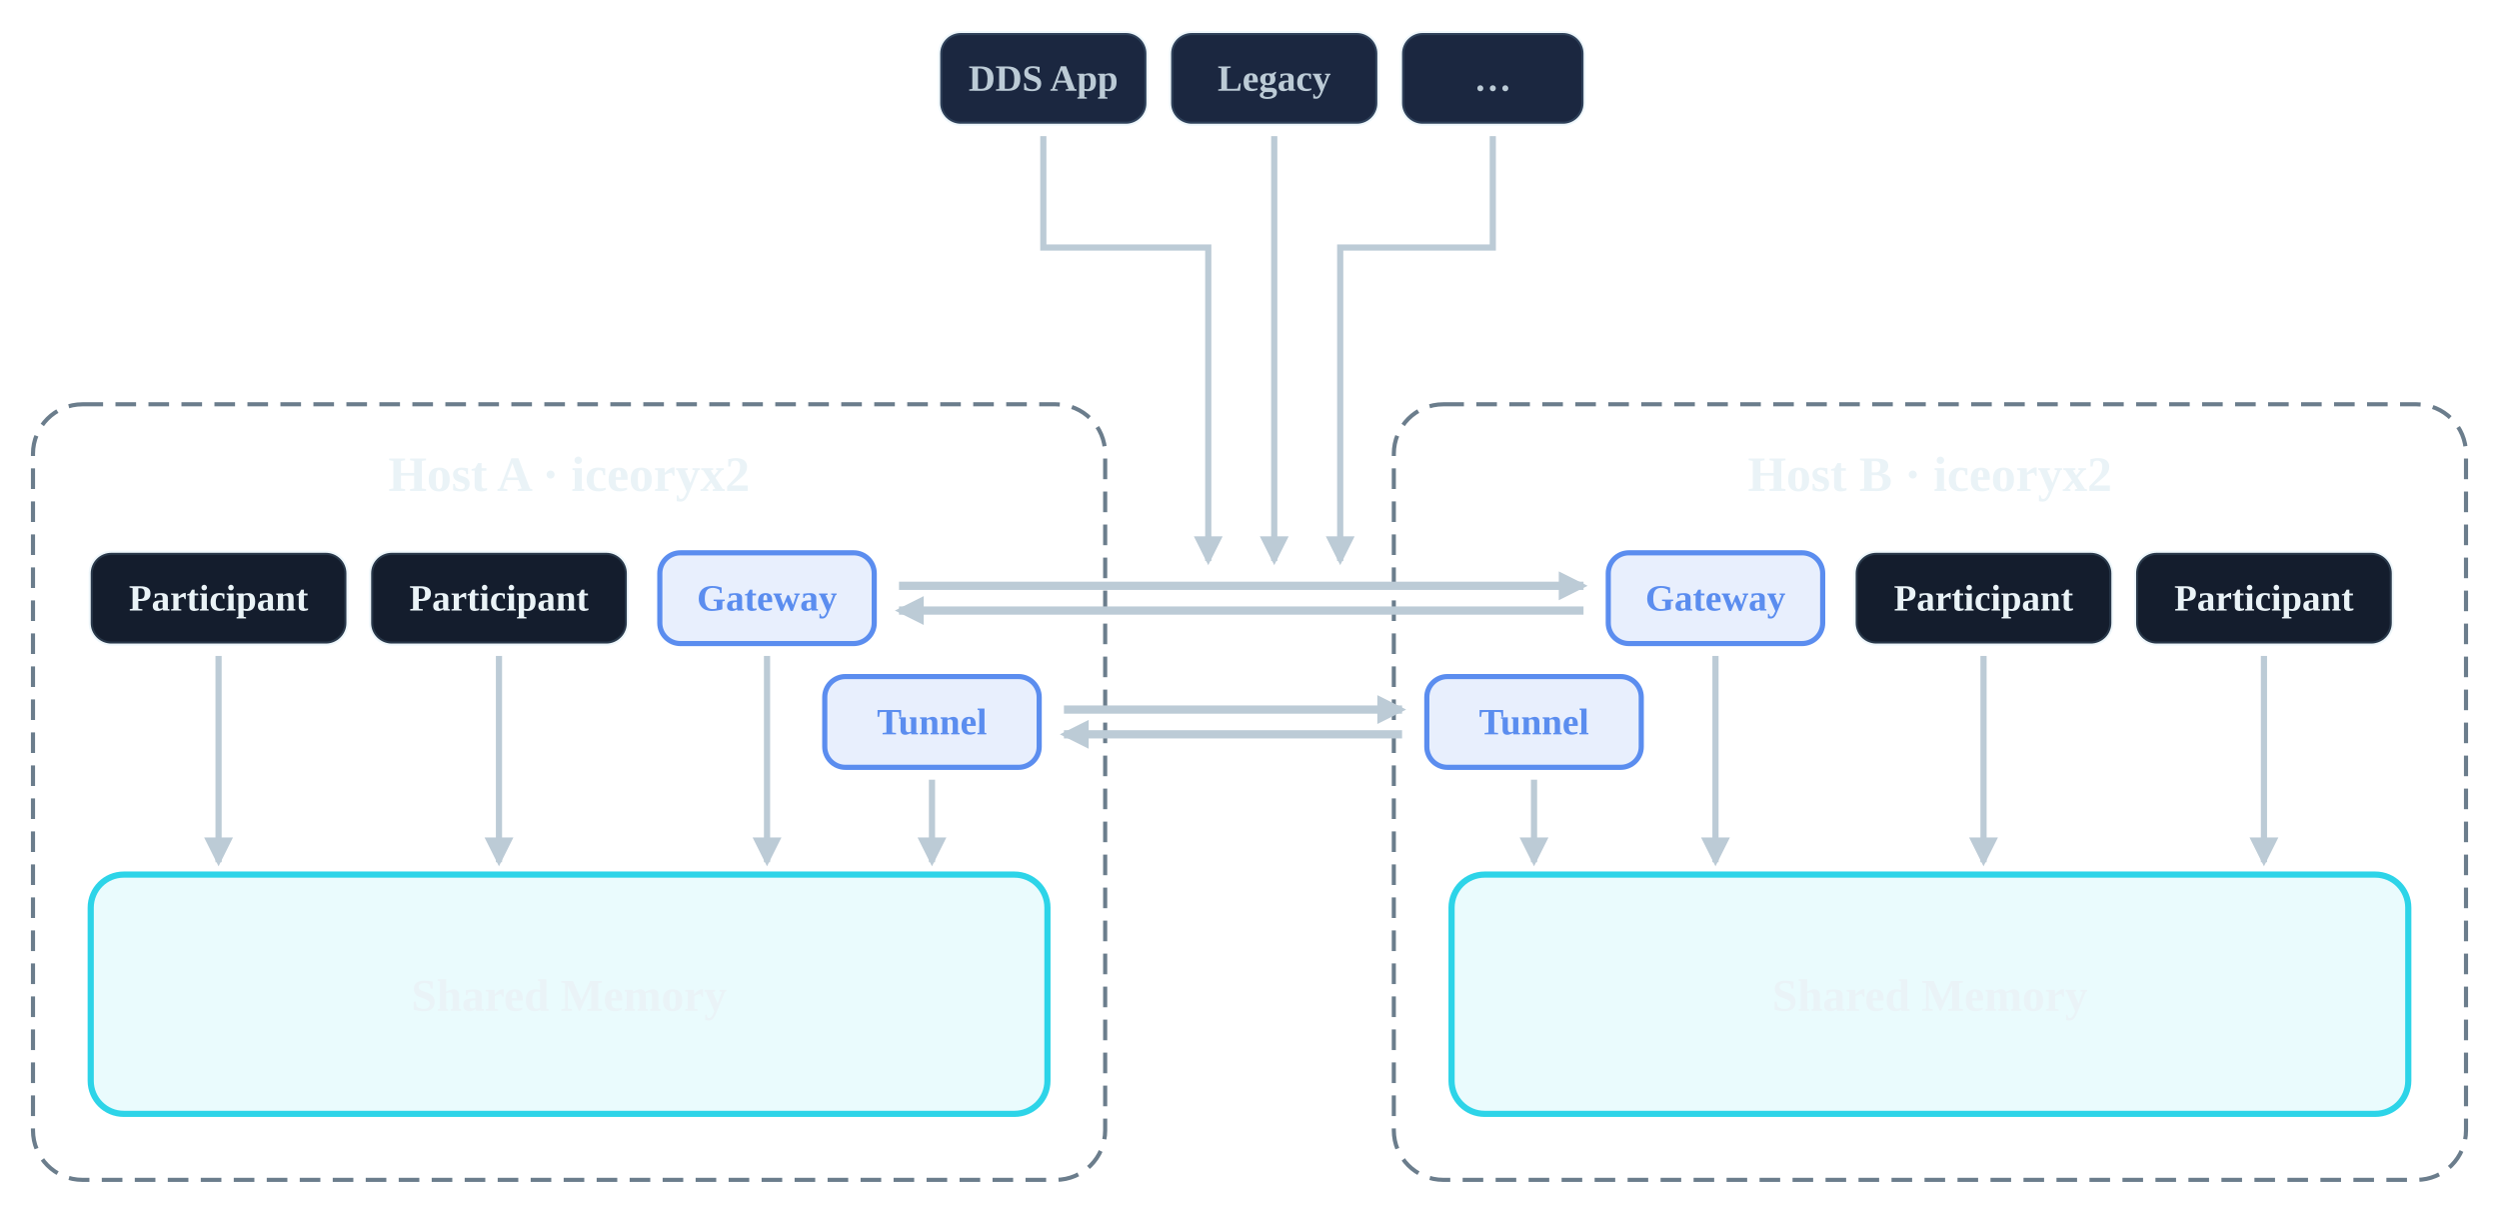
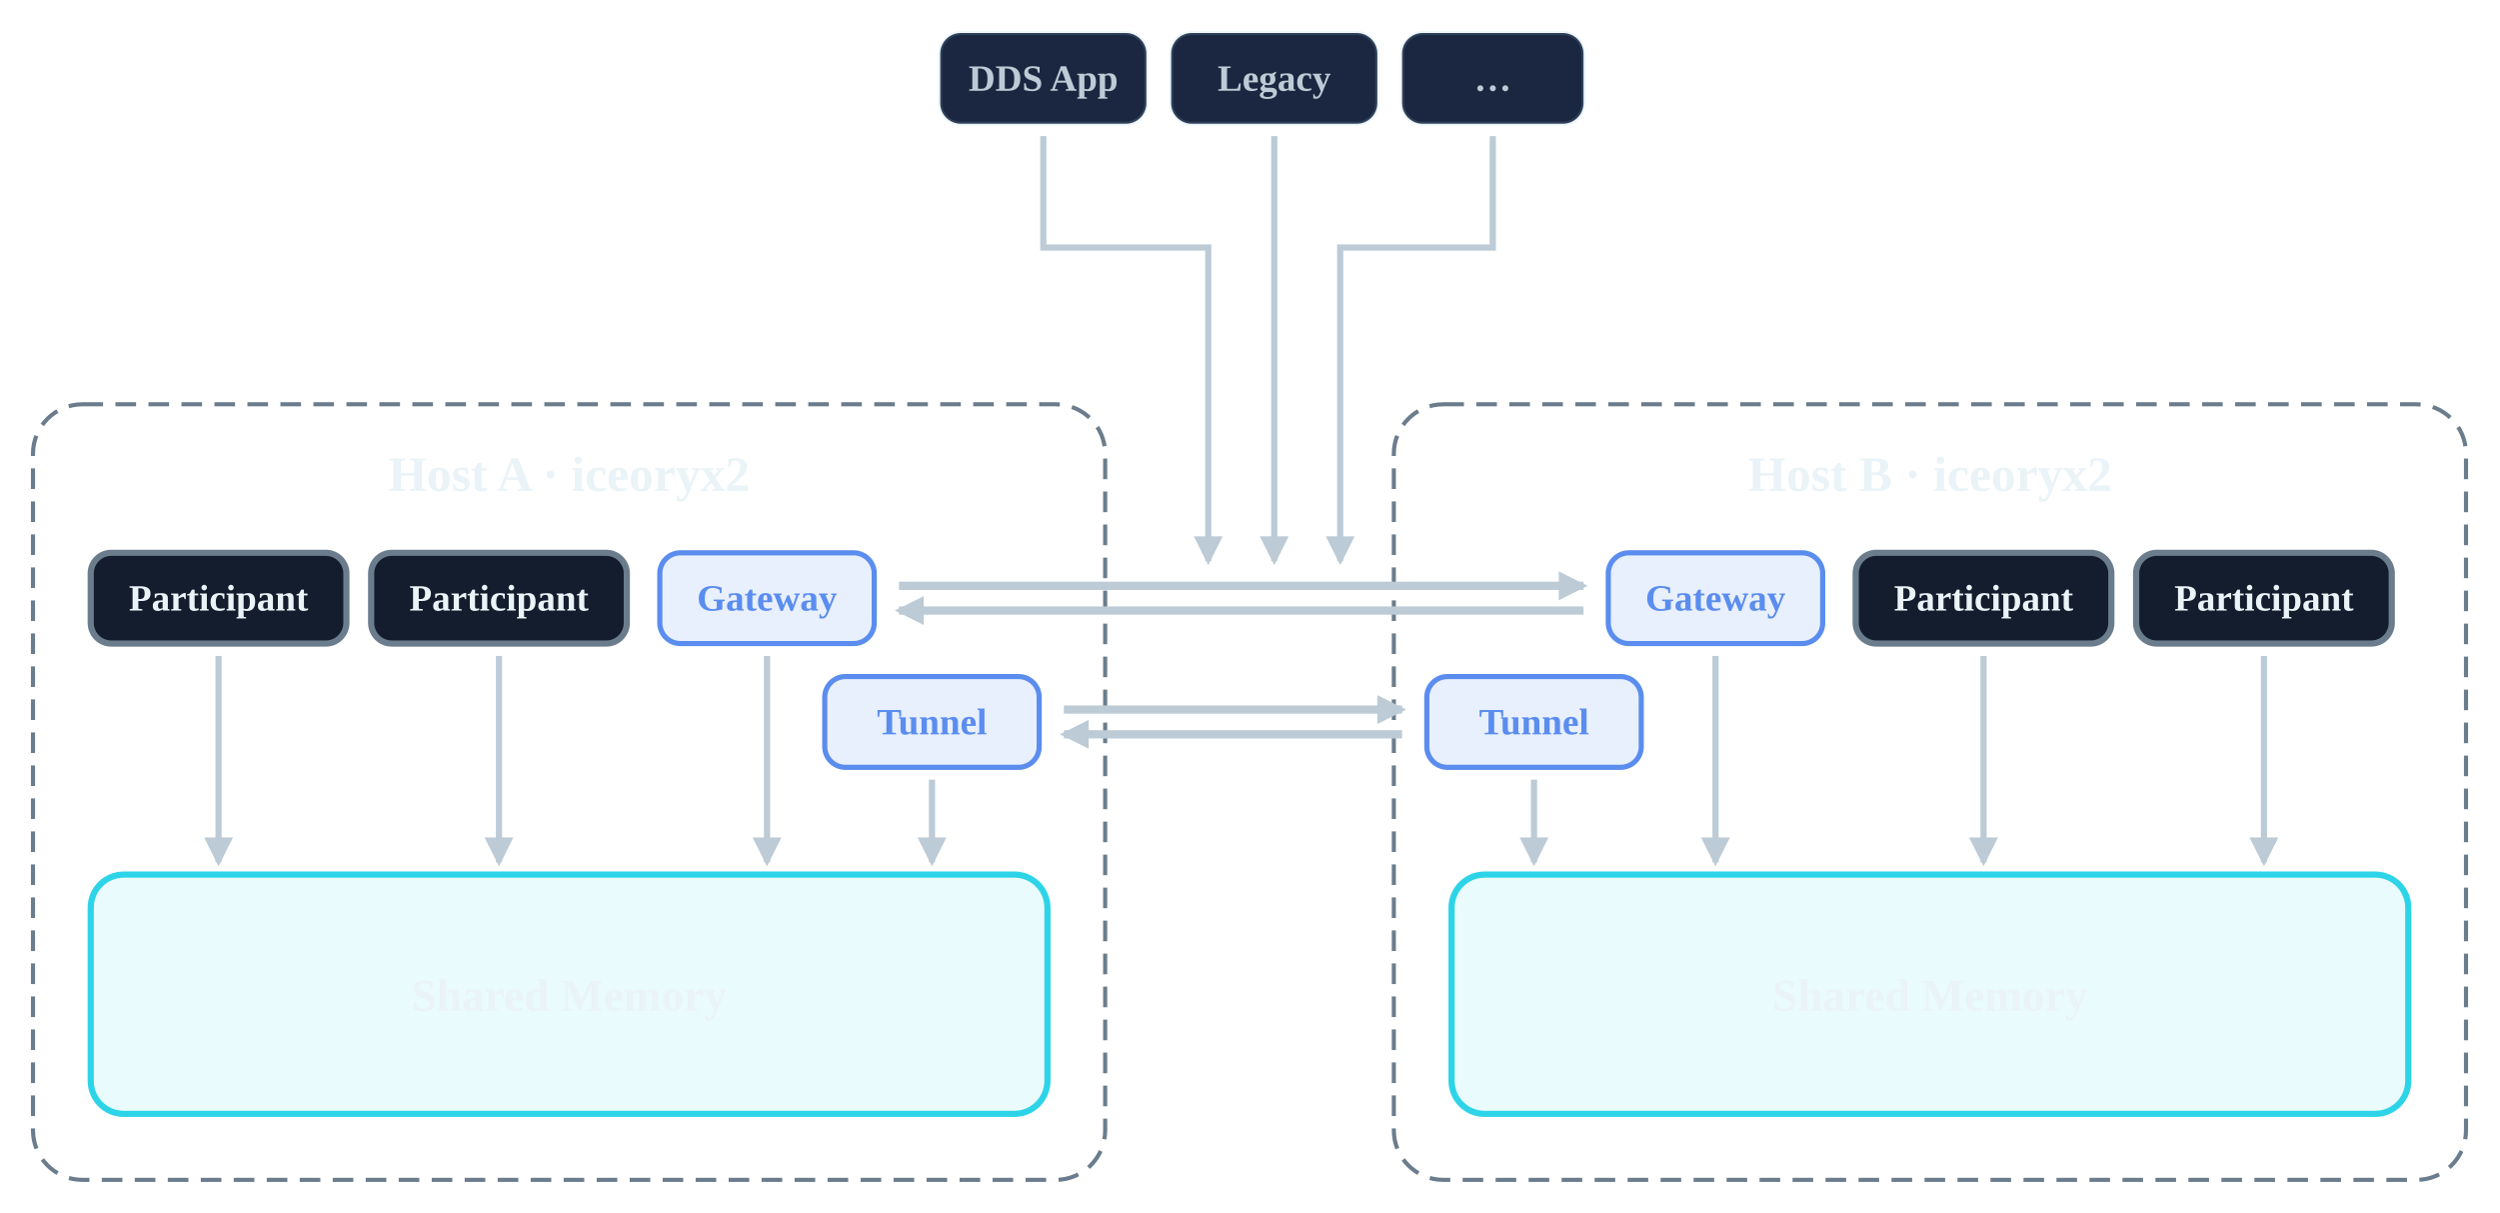
<svg xmlns="http://www.w3.org/2000/svg" viewBox="12 52 606 294" role="img" aria-label="Host-to-host communication via gateways and tunnels">
  <style>
    .gt-host   { fill: none; stroke: var(--ix-muted-2, #6b7d8c); stroke-width: 1; stroke-dasharray: 5 3; }
    .gt-host-t { font-family: var(--font-stack, sans-serif); font-weight: 600; font-size: 12px; fill: var(--ix-text, #eaf3f7); }
-     .gt-part   { fill: var(--ix-surface, #141d2d); stroke: var(--ix-line, rgba(150,200,230,0.16)); stroke-width: 1; }
+     .gt-part   { fill: var(--ix-surface, #141d2d); stroke: var(--ix-muted-2, #6b7d8c); stroke-width: 1.5; }
    .gt-part-t { font-family: var(--font-stack, sans-serif); font-weight: 600; font-size: 9px; fill: var(--ix-text, #eaf3f7); }
    .gt-comp   { fill: rgba(91,141,239,0.14); stroke: var(--ix-blue, #5b8def); stroke-width: 1.25; }
    .gt-comp-t { font-family: var(--font-stack, sans-serif); font-weight: 600; font-size: 9px; fill: var(--ix-blue, #5b8def); }
    .gt-smr    { fill: rgba(45,212,232,0.10); stroke: var(--ix-ice, #2dd4e8); stroke-width: 1.5; }
    .gt-smr-t  { font-family: var(--font-stack, sans-serif); font-weight: 600; font-size: 11px; fill: var(--ix-text, #eaf3f7); }
    .gt-app    { fill: var(--ix-surface-2, #1b2740); stroke: var(--ix-line, rgba(150,200,230,0.16)); stroke-width: 1; }
    .gt-app-t  { font-family: var(--font-stack, sans-serif); font-weight: 600; font-size: 9px; fill: var(--ix-muted, #bccbd6); }
    .gt-flow   { stroke: var(--ix-muted, #bccbd6); stroke-width: 1.5; fill: none; }
    .gt-flow-2 { stroke: var(--ix-muted, #bccbd6); stroke-width: 2; fill: none; }
  </style>
  <defs>
    <marker id="gt-arrow" markerWidth="9" markerHeight="9" refX="7" refY="4.5" orient="auto" markerUnits="userSpaceOnUse" overflow="visible">
      <path d="M1,1 L8,4.5 L1,8 Z" fill="var(--ix-muted, #bccbd6)" />
    </marker>
  </defs>
  <rect class="gt-app" x="240" y="60" width="50" height="22" rx="5" />
  <text class="gt-app-t" x="265" y="74" text-anchor="middle">DDS App</text>
  <rect class="gt-app" x="296" y="60" width="50" height="22" rx="5" />
  <text class="gt-app-t" x="321" y="74" text-anchor="middle">Legacy</text>
  <rect class="gt-app" x="352" y="60" width="44" height="22" rx="5" />
  <text class="gt-app-t" x="374" y="74" text-anchor="middle">…</text>
  <rect class="gt-host" x="20" y="150" width="260" height="188" rx="12" />
  <text class="gt-host-t" x="150" y="171" text-anchor="middle">Host A · iceoryx2</text>
  <rect class="gt-host" x="350" y="150" width="260" height="188" rx="12" />
  <text class="gt-host-t" x="480" y="171" text-anchor="middle">Host B · iceoryx2</text>
  <rect class="gt-part" x="34" y="186" width="62" height="22" rx="5" />
  <text class="gt-part-t" x="65" y="200" text-anchor="middle">Participant</text>
  <rect class="gt-part" x="102" y="186" width="62" height="22" rx="5" />
  <text class="gt-part-t" x="133" y="200" text-anchor="middle">Participant</text>
  <rect class="gt-comp" x="172" y="186" width="52" height="22" rx="5" />
  <text class="gt-comp-t" x="198" y="200" text-anchor="middle">Gateway</text>
  <rect class="gt-comp" x="212" y="216" width="52" height="22" rx="5" />
  <text class="gt-comp-t" x="238" y="230" text-anchor="middle">Tunnel</text>
  <rect class="gt-comp" x="358" y="216" width="52" height="22" rx="5" />
  <text class="gt-comp-t" x="384" y="230" text-anchor="middle">Tunnel</text>
  <rect class="gt-comp" x="402" y="186" width="52" height="22" rx="5" />
  <text class="gt-comp-t" x="428" y="200" text-anchor="middle">Gateway</text>
  <rect class="gt-part" x="462" y="186" width="62" height="22" rx="5" />
  <text class="gt-part-t" x="493" y="200" text-anchor="middle">Participant</text>
  <rect class="gt-part" x="530" y="186" width="62" height="22" rx="5" />
  <text class="gt-part-t" x="561" y="200" text-anchor="middle">Participant</text>
  <rect class="gt-smr" x="34" y="264" width="232" height="58" rx="8" />
  <text class="gt-smr-t" x="150" y="297" text-anchor="middle">Shared Memory</text>
  <rect class="gt-smr" x="364" y="264" width="232" height="58" rx="8" />
  <text class="gt-smr-t" x="480" y="297" text-anchor="middle">Shared Memory</text>
  <line class="gt-flow" x1="65" y1="211" x2="65" y2="261" marker-end="url(#gt-arrow)" />
  <line class="gt-flow" x1="133" y1="211" x2="133" y2="261" marker-end="url(#gt-arrow)" />
  <line class="gt-flow" x1="198" y1="211" x2="198" y2="261" marker-end="url(#gt-arrow)" />
  <line class="gt-flow" x1="238" y1="241" x2="238" y2="261" marker-end="url(#gt-arrow)" />
  <line class="gt-flow" x1="384" y1="241" x2="384" y2="261" marker-end="url(#gt-arrow)" />
  <line class="gt-flow" x1="428" y1="211" x2="428" y2="261" marker-end="url(#gt-arrow)" />
  <line class="gt-flow" x1="493" y1="211" x2="493" y2="261" marker-end="url(#gt-arrow)" />
  <line class="gt-flow" x1="561" y1="211" x2="561" y2="261" marker-end="url(#gt-arrow)" />
  <line class="gt-flow-2" x1="230" y1="194" x2="396" y2="194" marker-end="url(#gt-arrow)" />
  <line class="gt-flow-2" x1="396" y1="200" x2="230" y2="200" marker-end="url(#gt-arrow)" />
  <line class="gt-flow-2" x1="270" y1="224" x2="352" y2="224" marker-end="url(#gt-arrow)" />
  <line class="gt-flow-2" x1="352" y1="230" x2="270" y2="230" marker-end="url(#gt-arrow)" />
  <path class="gt-flow" d="M265,85 V112 H305 V188" marker-end="url(#gt-arrow)" />
  <line class="gt-flow" x1="321" y1="85" x2="321" y2="188" marker-end="url(#gt-arrow)" />
  <path class="gt-flow" d="M374,85 V112 H337 V188" marker-end="url(#gt-arrow)" />
</svg>
